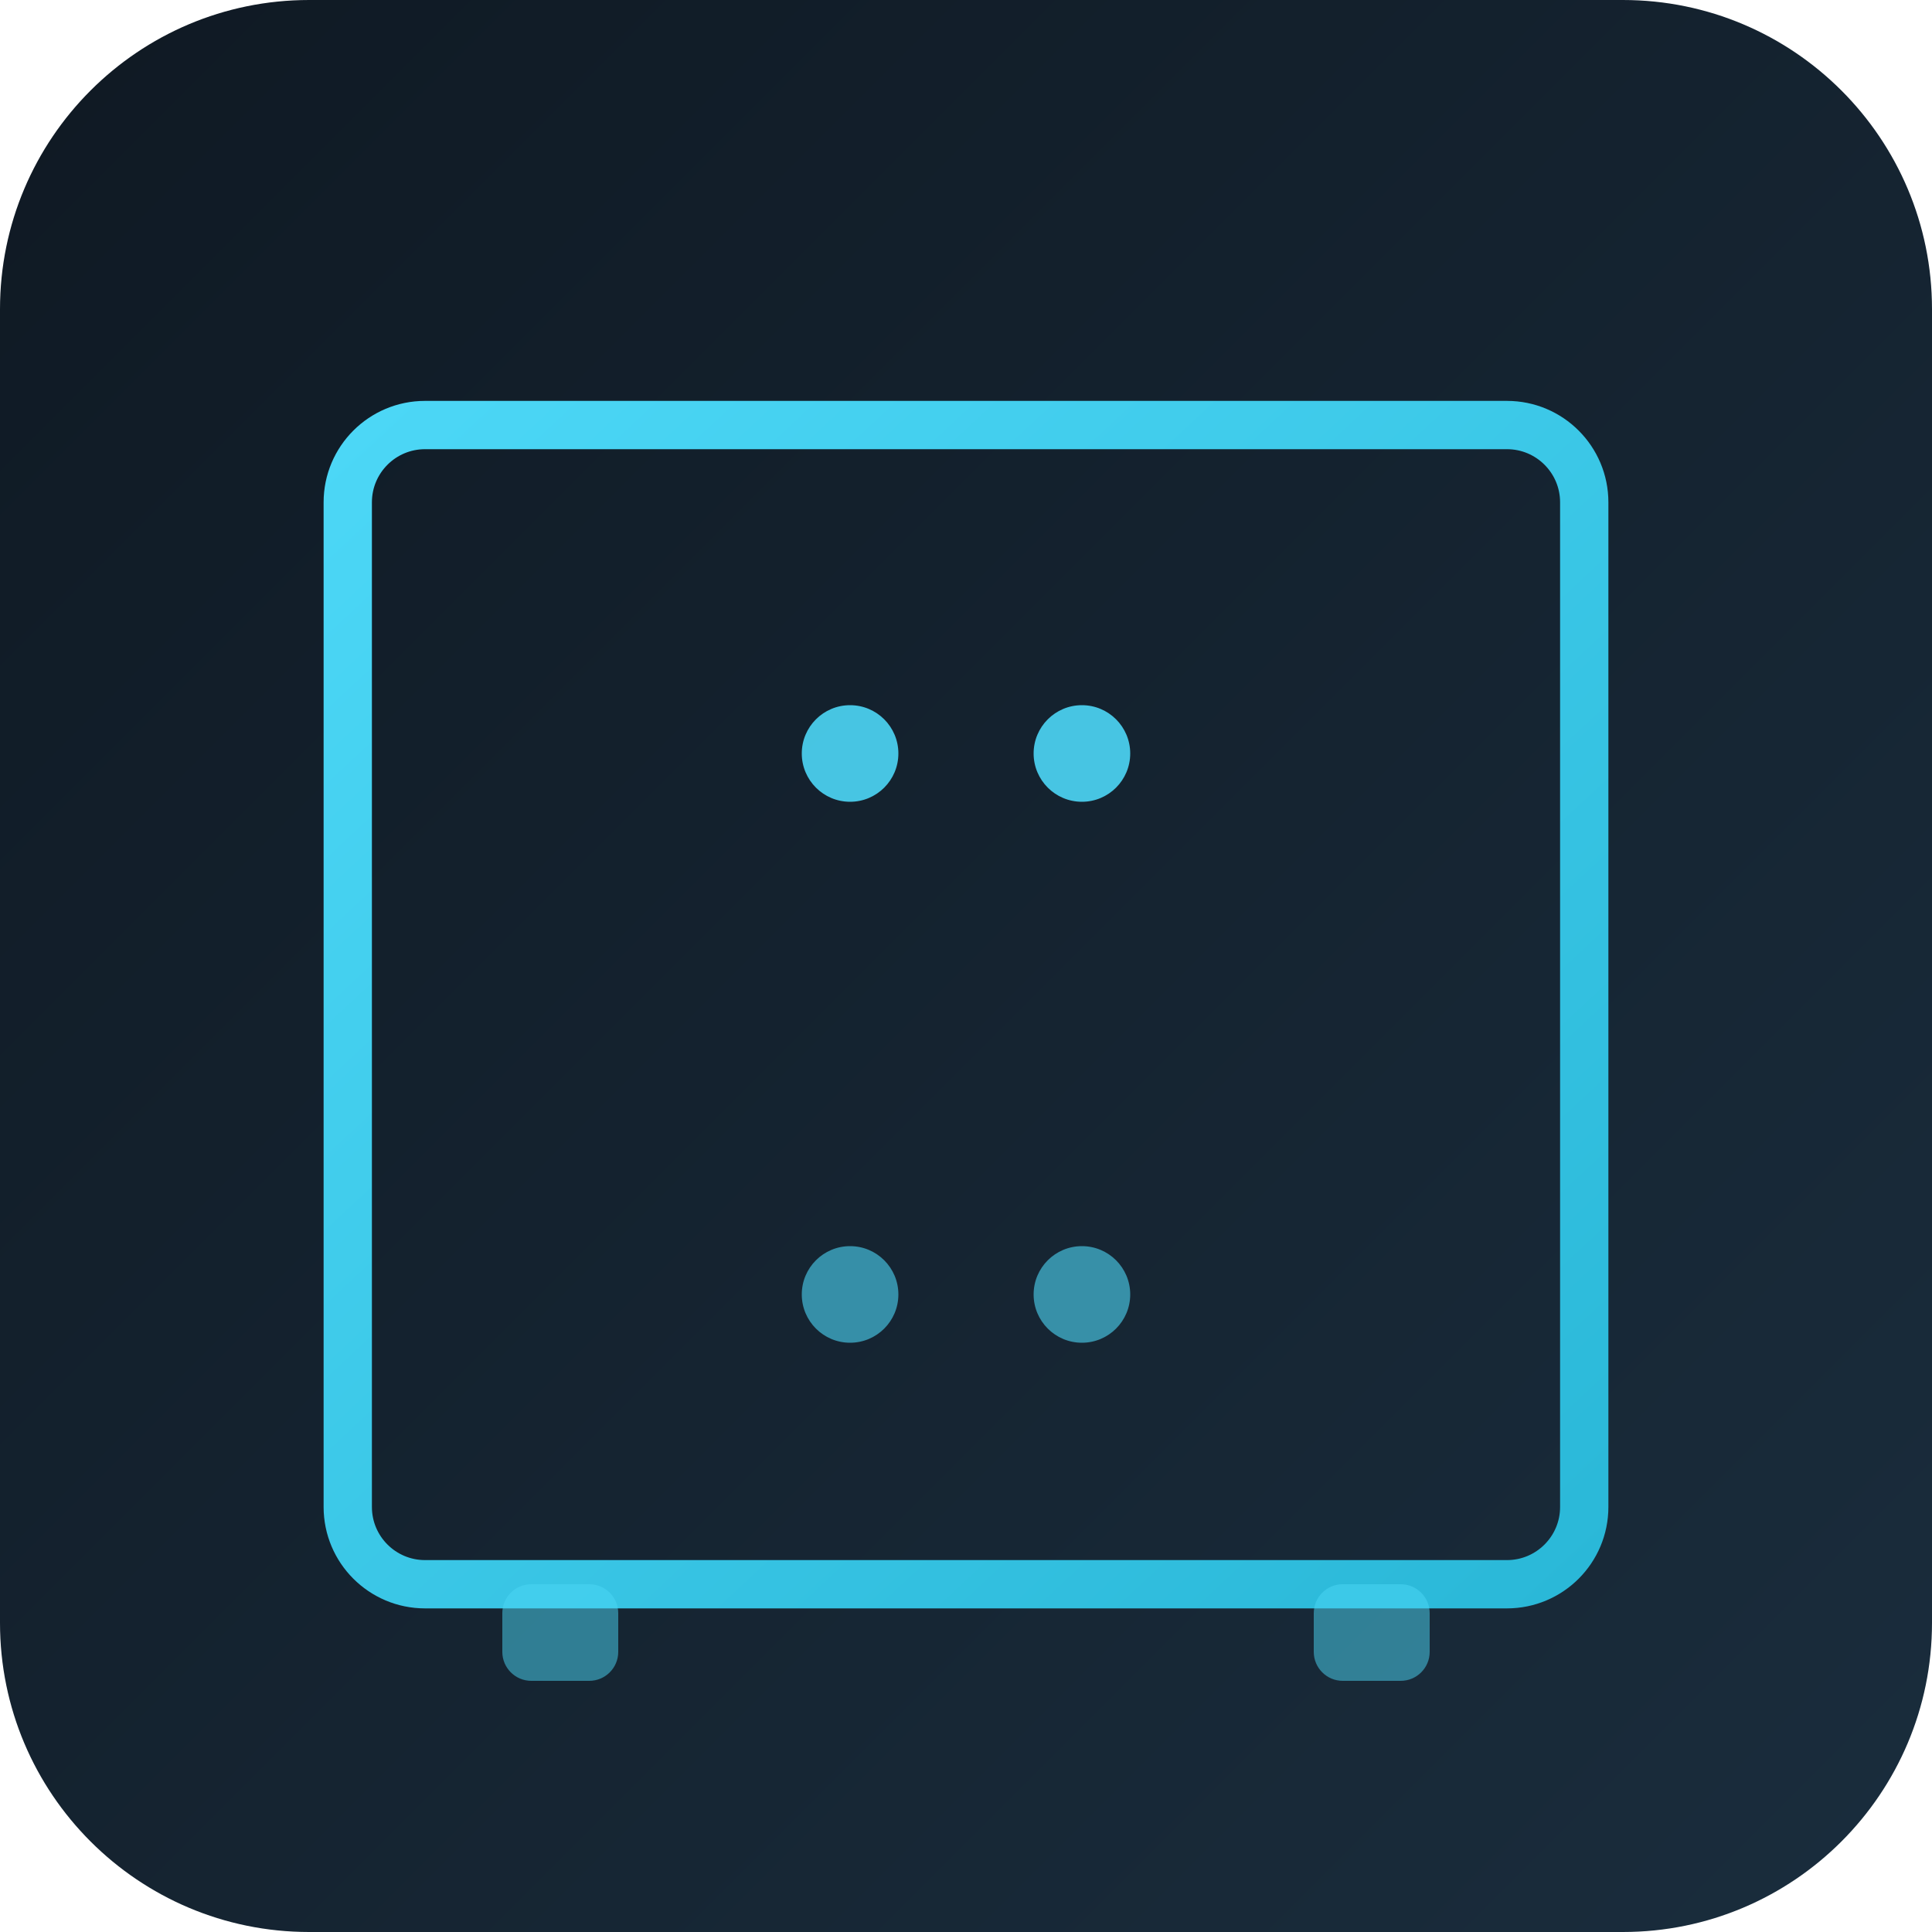
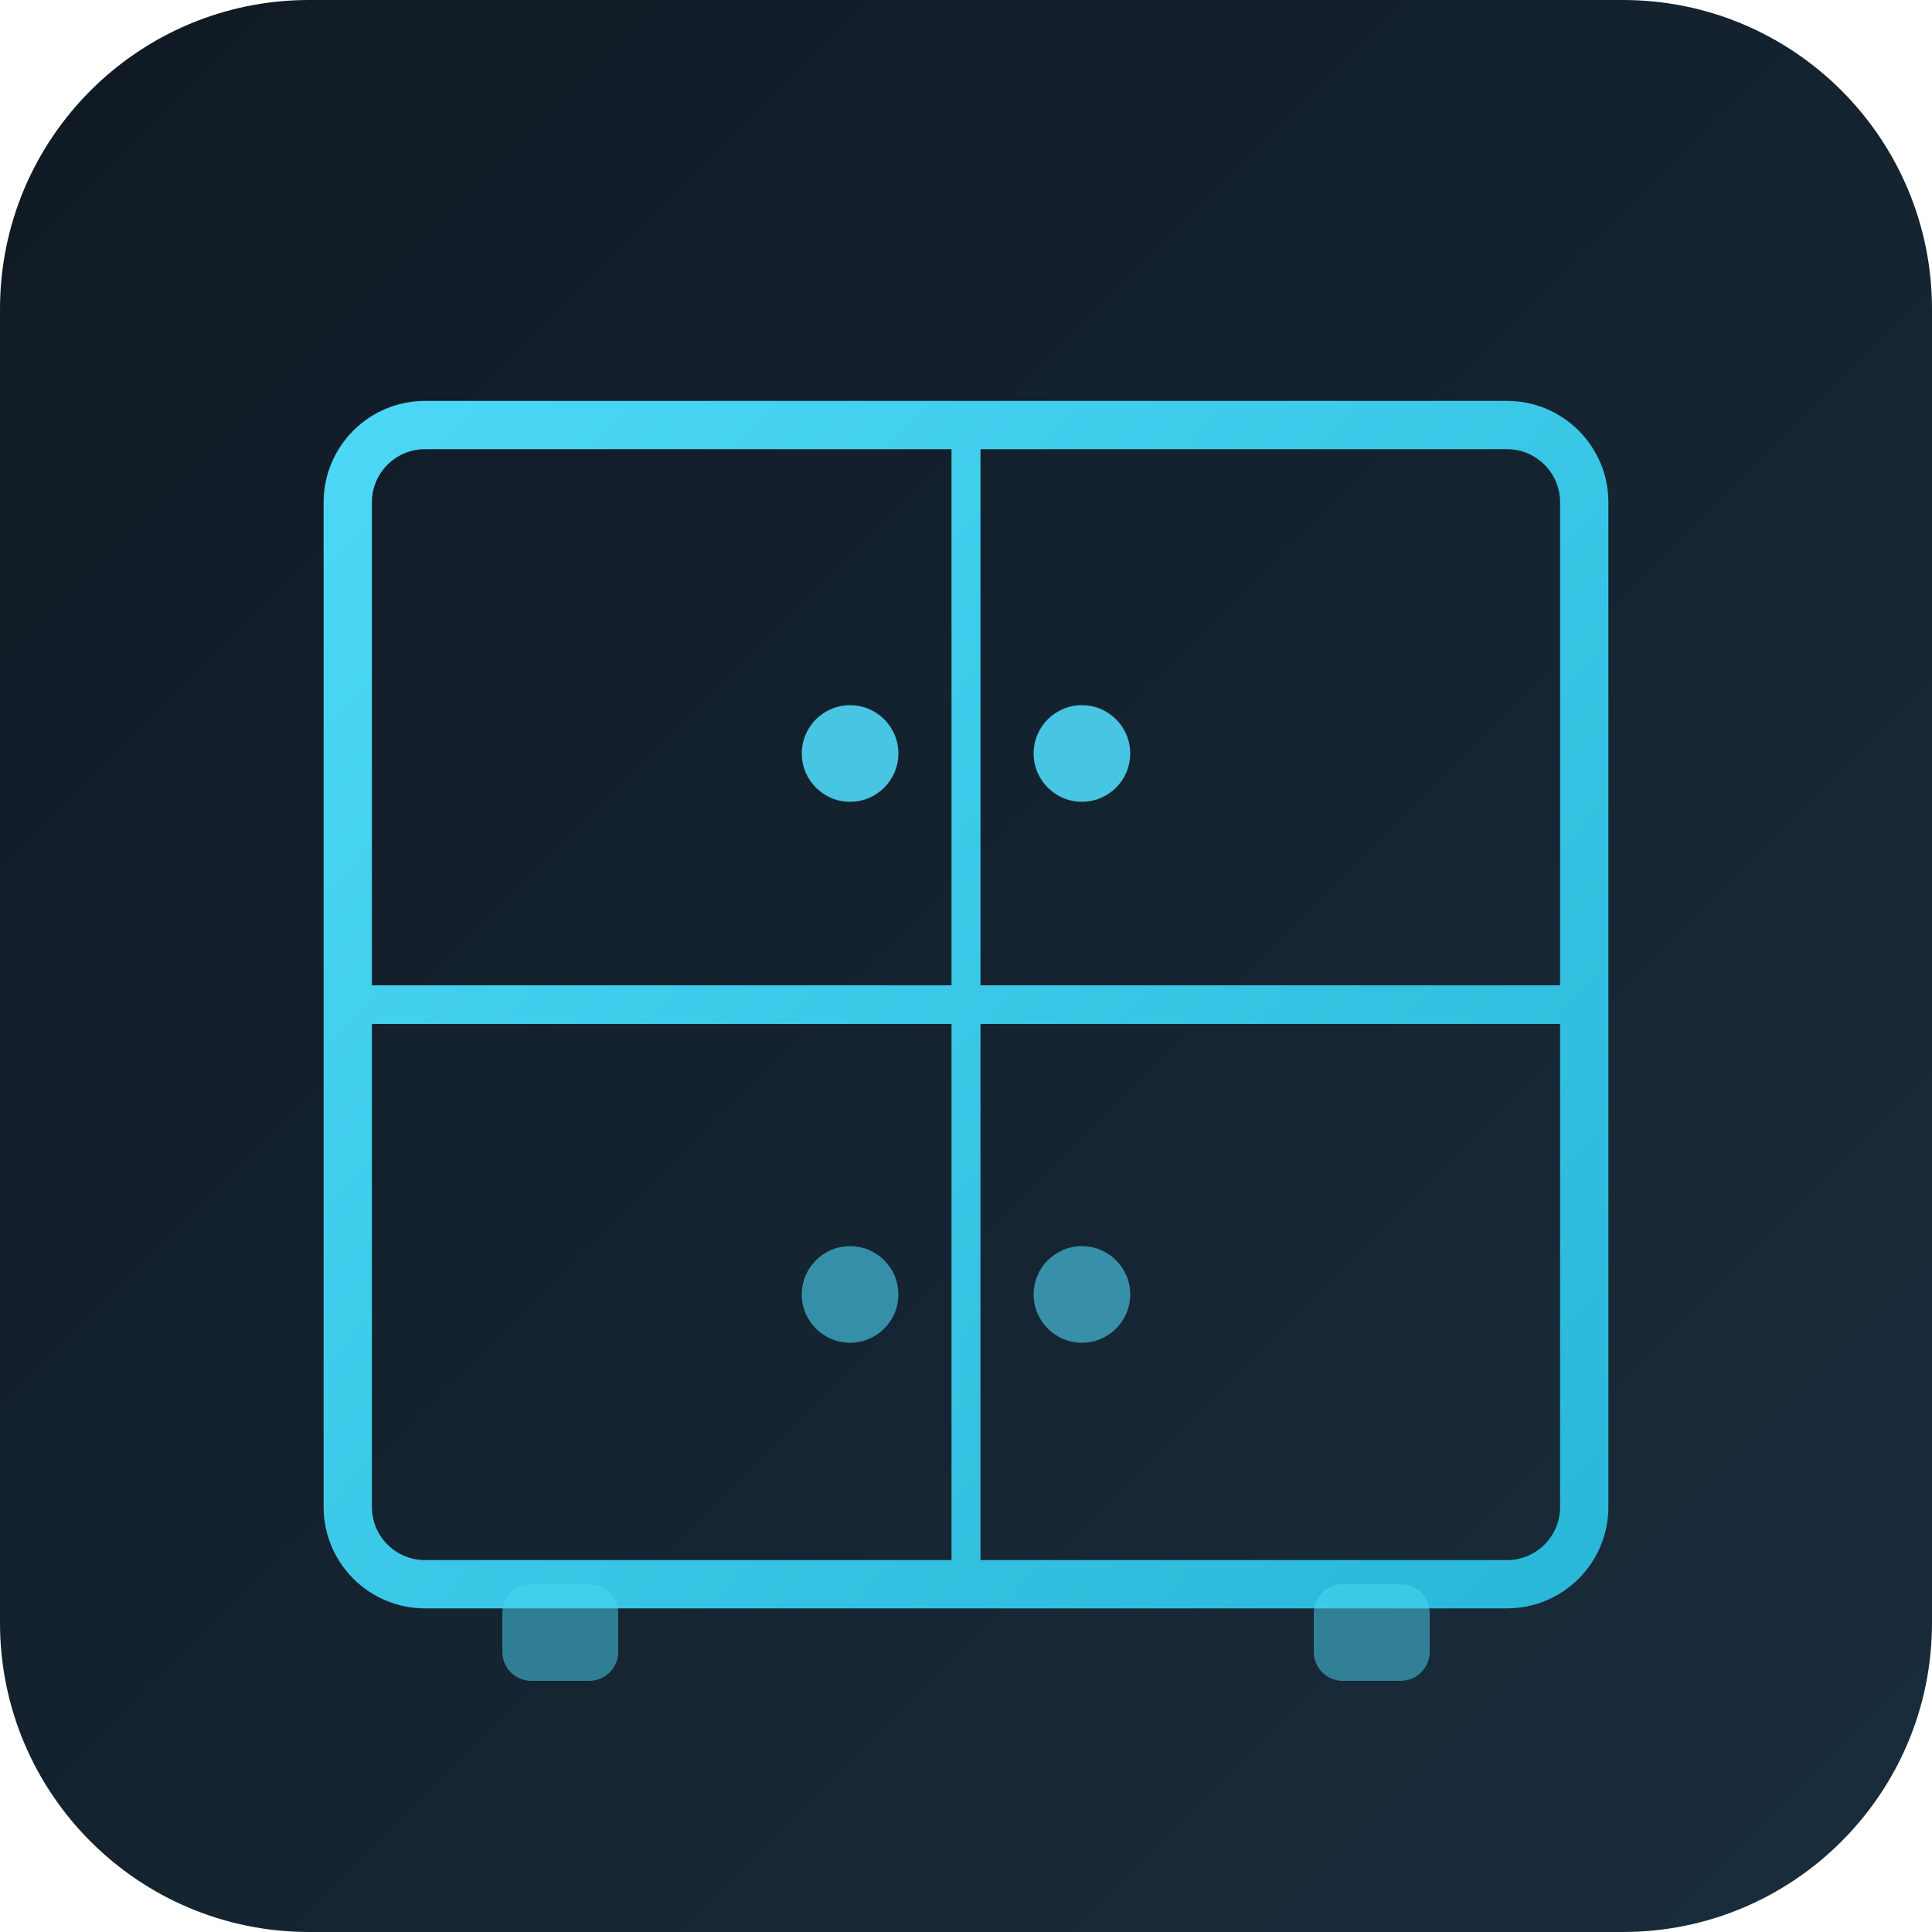
<svg xmlns="http://www.w3.org/2000/svg" viewBox="0 0 200 200" width="200" height="200">
  <defs>
    <linearGradient id="bg" x1="0%" y1="0%" x2="100%" y2="100%">
      <stop offset="0%" stop-color="#0f1923" />
      <stop offset="100%" stop-color="#1a2d3d" />
    </linearGradient>
-     <linearGradient id="accent" x1="0%" y1="0%" x2="100%" y2="100%">
+     <linearGradient id="accent" gradientUnits="userSpaceOnUse" x1="36" y1="44" x2="164" y2="164">
      <stop offset="0%" stop-color="#4cd7f6" />
      <stop offset="100%" stop-color="#2ab8d8" />
    </linearGradient>
  </defs>
  <rect width="200" height="200" rx="32" fill="url(#bg)" />
  <rect x="36" y="44" width="128" height="120" rx="8" fill="none" stroke="url(#accent)" stroke-width="5" />
  <line x1="36" y1="104" x2="164" y2="104" stroke="url(#accent)" stroke-width="4" />
  <line x1="100" y1="44" x2="100" y2="164" stroke="url(#accent)" stroke-width="3" />
  <circle cx="88" cy="78" r="5" fill="#4cd7f6" opacity="0.9" />
  <circle cx="112" cy="78" r="5" fill="#4cd7f6" opacity="0.9" />
  <circle cx="88" cy="134" r="5" fill="#4cd7f6" opacity="0.6" />
  <circle cx="112" cy="134" r="5" fill="#4cd7f6" opacity="0.6" />
  <rect x="52" y="164" width="12" height="10" rx="3" fill="#4cd7f6" opacity="0.5" />
  <rect x="136" y="164" width="12" height="10" rx="3" fill="#4cd7f6" opacity="0.5" />
</svg>
